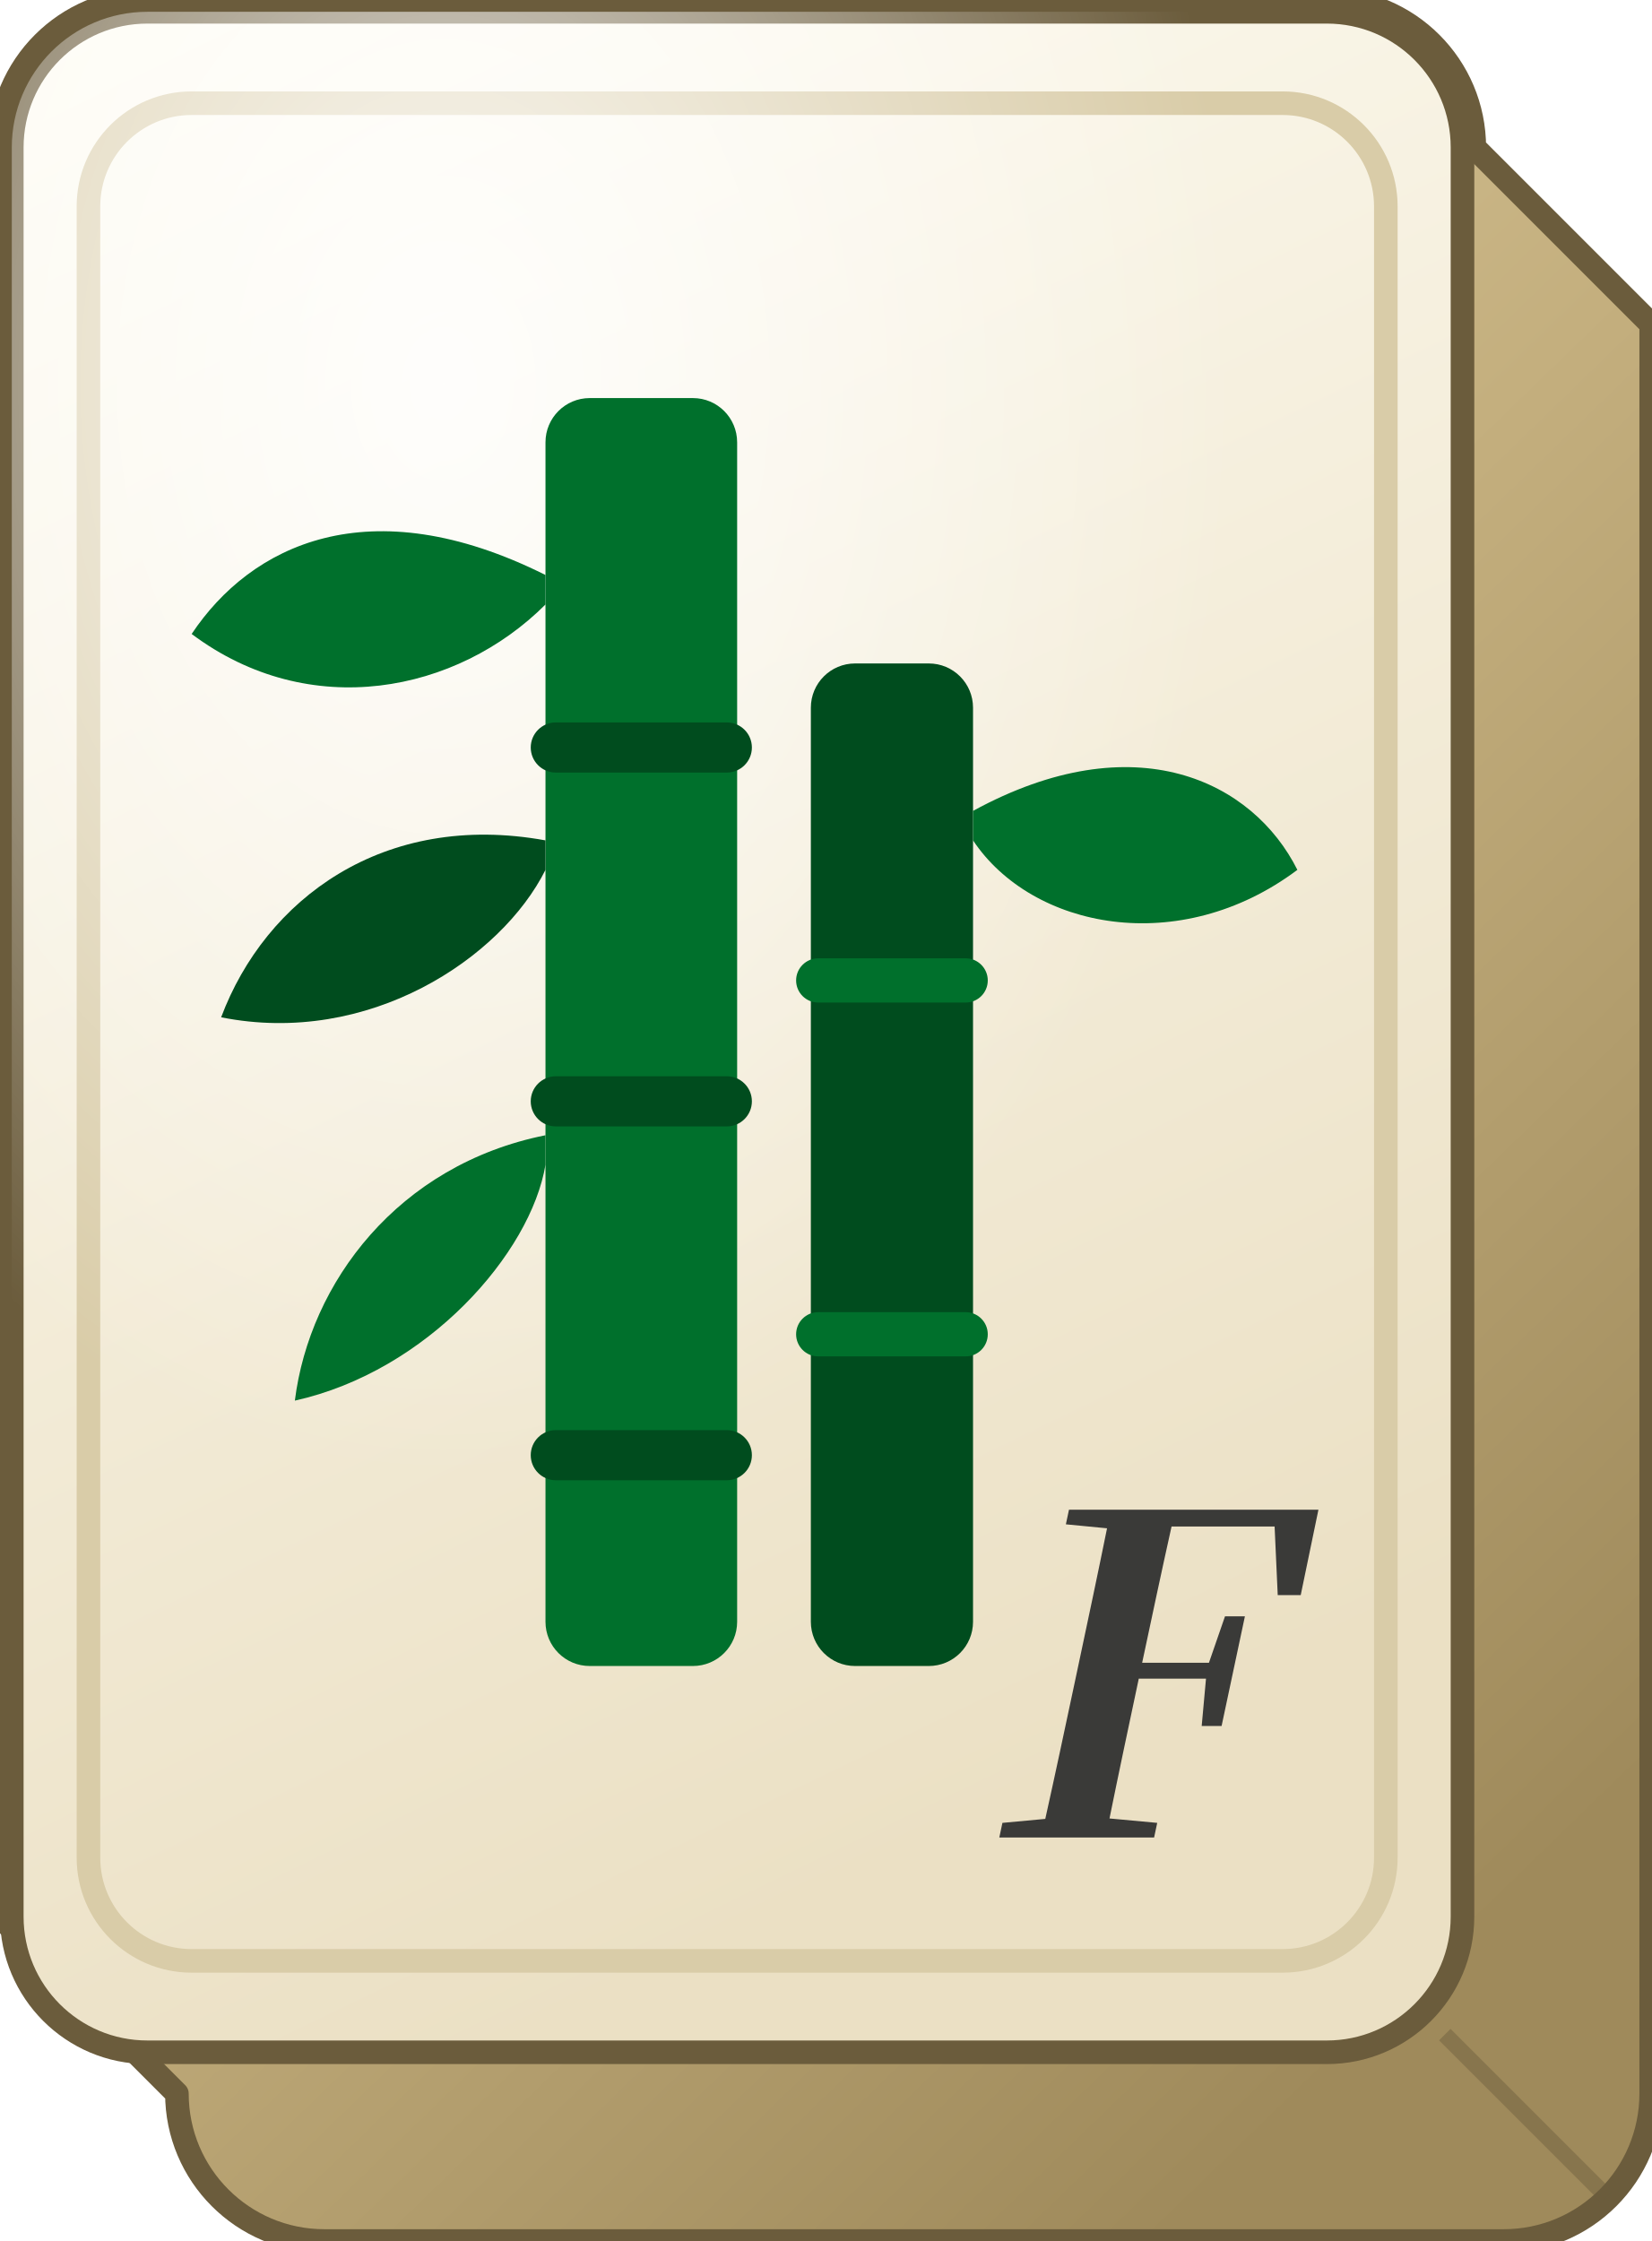
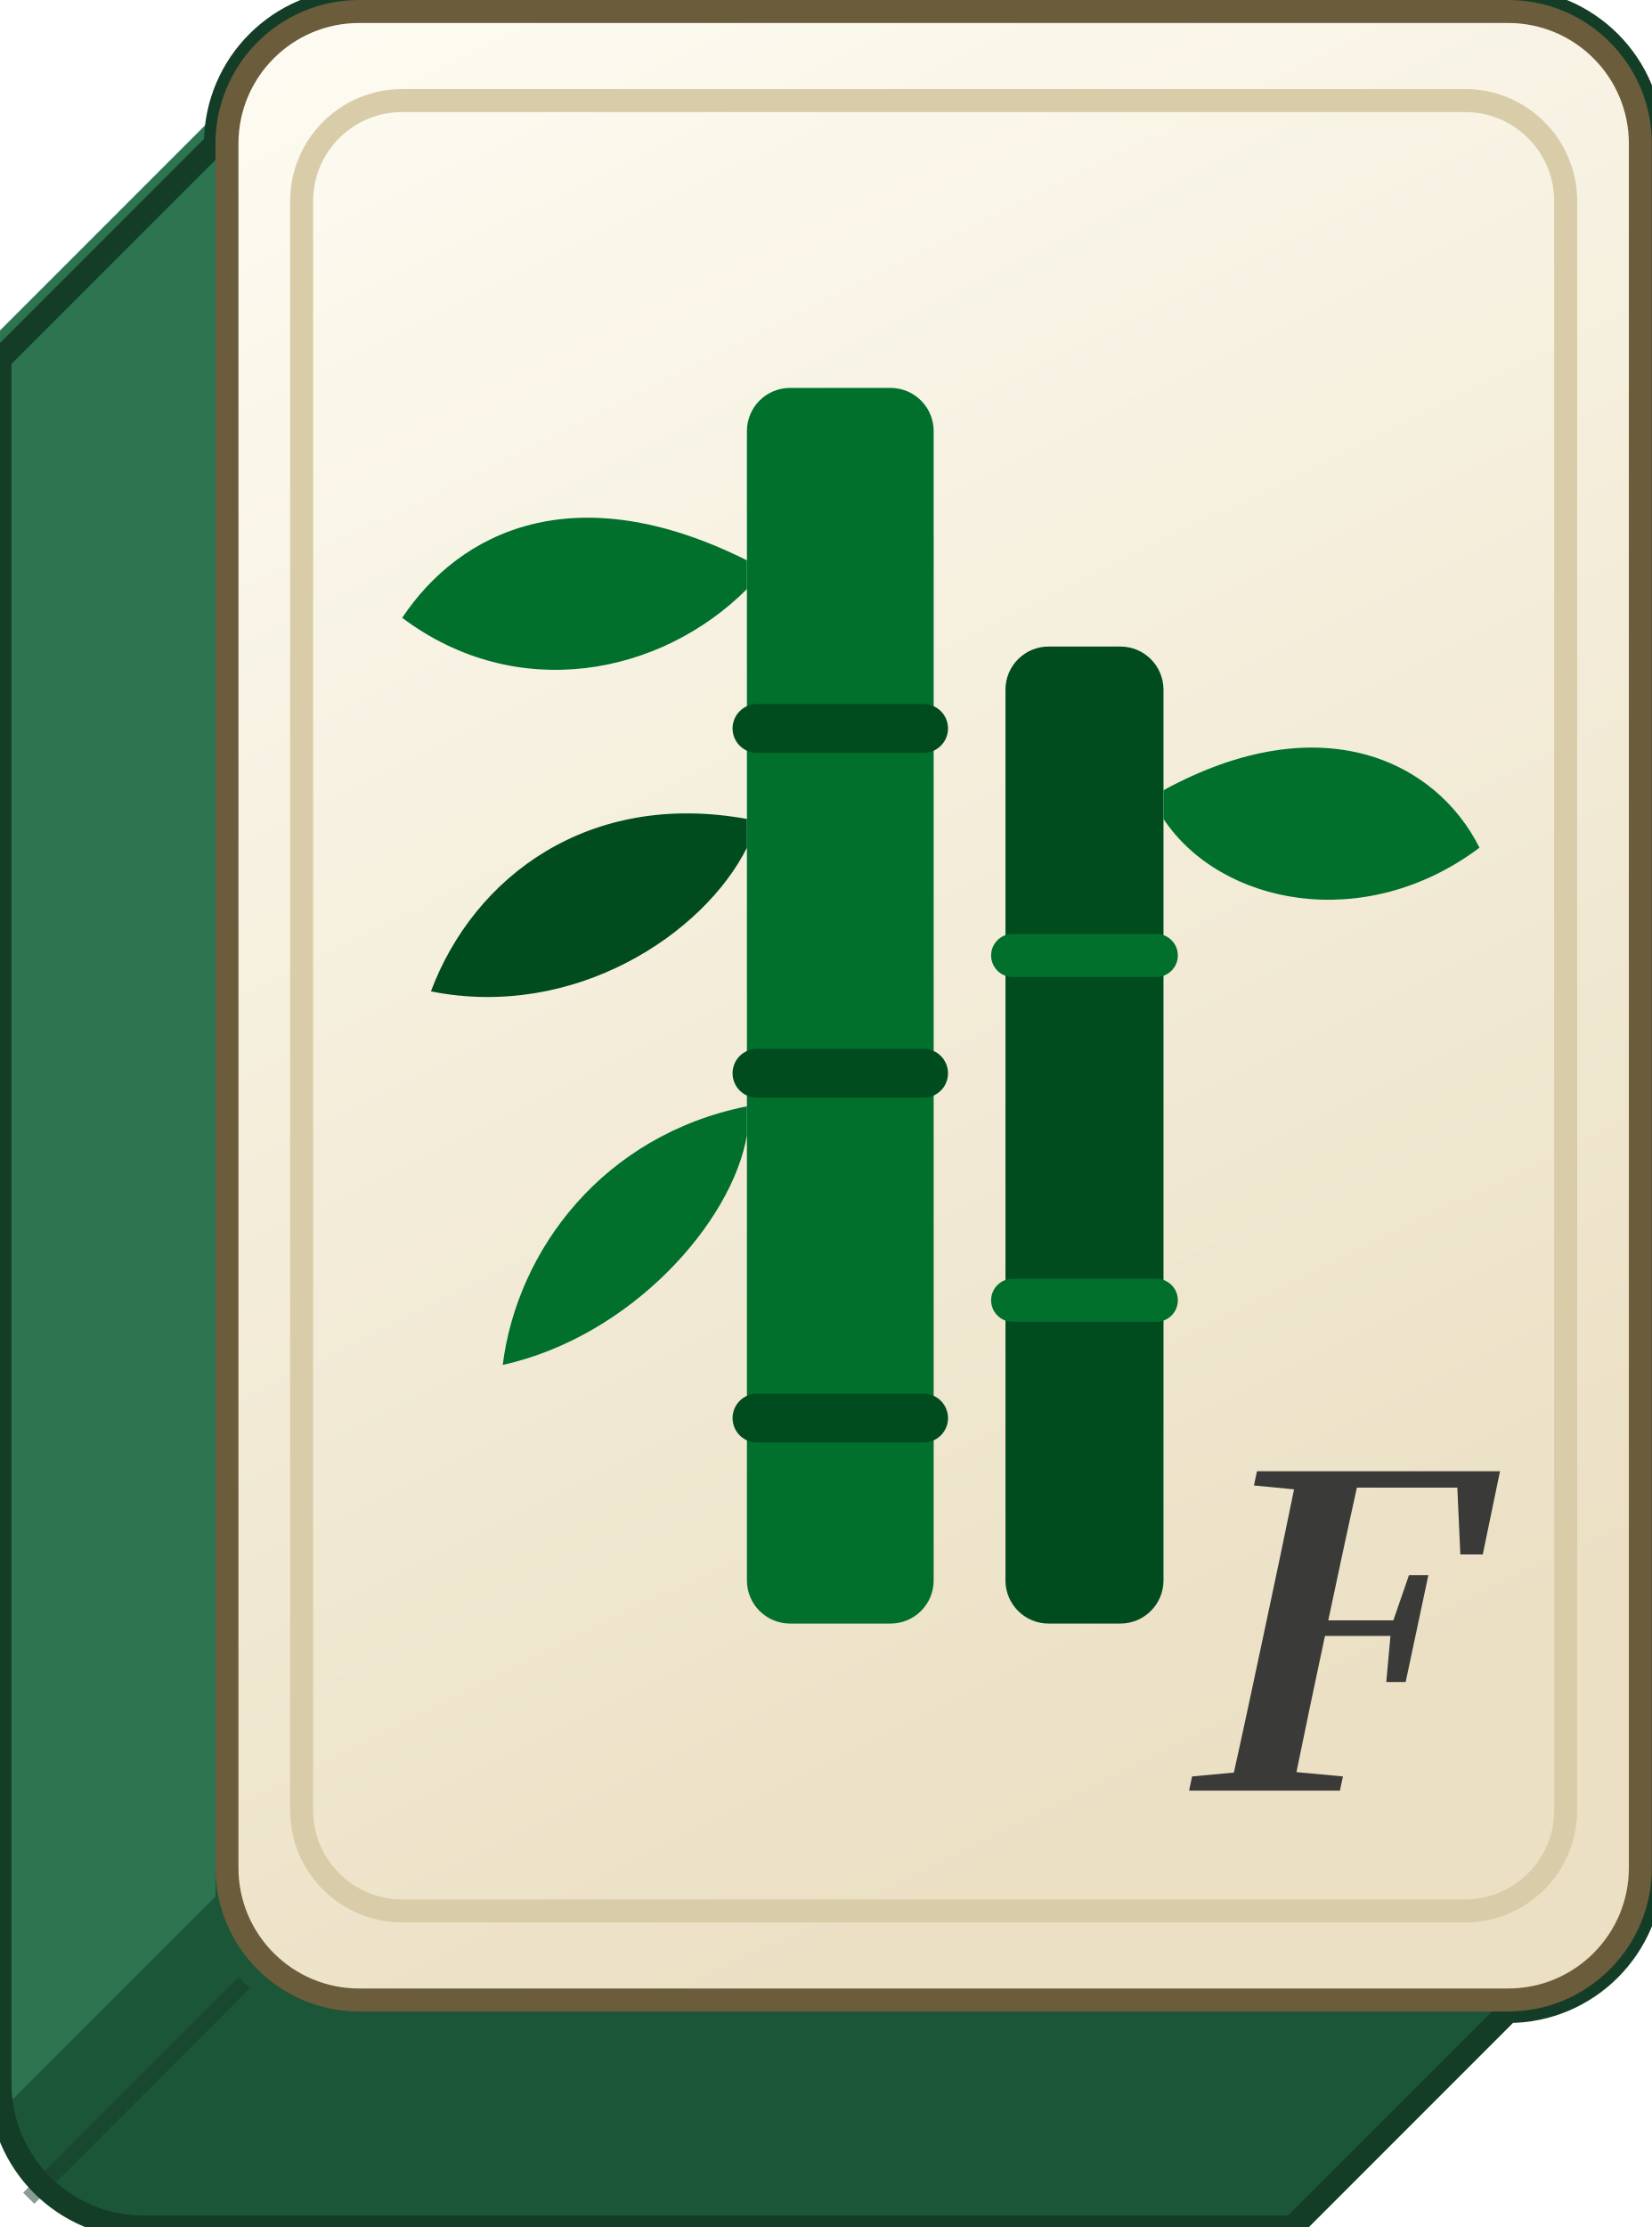
- <svg xmlns="http://www.w3.org/2000/svg" viewBox="0 0 112 152" width="112" height="152" role="img" aria-label="Flor: bambú">
+ <svg xmlns="http://www.w3.org/2000/svg" viewBox="0 0 115 155" width="115" height="155" role="img" aria-label="Flor: bambú">
  <defs>
    <linearGradient id="mjFace" x1="0" y1="0" x2="0.35" y2="1">
      <stop offset="0" stop-color="#FEFCF3" />
      <stop offset="1" stop-color="#EBE0C4" />
    </linearGradient>
-     <linearGradient id="mjSide" x1="0" y1="0" x2="0.7" y2="1">
-       <stop offset="0" stop-color="#E4D6AE" />
-       <stop offset="0.55" stop-color="#C4AF7E" />
-       <stop offset="1" stop-color="#9F8A5B" />
-     </linearGradient>
    <linearGradient id="mjBack" x1="0" y1="0" x2="0.4" y2="1">
      <stop offset="0" stop-color="#3E7F63" />
      <stop offset="1" stop-color="#1E4D3B" />
    </linearGradient>
-     <radialGradient id="mjGloss" cx="0.3" cy="0.18" r="0.9">
-       <stop offset="0" stop-color="#ffffff" stop-opacity="0.85" />
-       <stop offset="0.6" stop-color="#ffffff" stop-opacity="0" />
-     </radialGradient>
  </defs>
-   <path d="M10,0 L90,0 A10,10 0 0 1 100,10 L112,22 L112,142 A10,10 0 0 1 102,152 L22,152 A10,10 0 0 1 12,142 L0,130 L0,10 A10,10 0 0 1 10,0 Z" fill="url(#mjSide)" stroke="#6B5C3C" stroke-width="1.6" stroke-linejoin="round" />
-   <path d="M98,138 L109,149" stroke="#6B5C3C" stroke-width="1.1" stroke-opacity="0.45" />
-   <rect x="0.8" y="0.8" width="98.4" height="138.4" rx="9.2" fill="url(#mjFace)" stroke="#6B5C3C" stroke-width="1.6" />
-   <rect x="6" y="7" width="88" height="126" rx="7" fill="none" stroke="#D9CCA8" stroke-width="1.6" />
-   <rect x="0.8" y="0.8" width="98.4" height="138.4" rx="9.2" fill="url(#mjGloss)" />
-   <g id="face" transform="translate(9,11)">
+   <path d="M25,0 L105,0 A10,10 0 0 1 115,10 L115,130 A10,10 0 0 1 105,140 L90,155 L10,155 A10,10 0 0 1 0,145 L0,25 L15,10 A10,10 0 0 1 25,0 Z" fill="#1C5638" />
+   <path d="M15,8 L0,23 L0,147 L15,132 Z" fill="#2C7550" />
+   <path d="M25,0 L105,0 A10,10 0 0 1 115,10 L115,130 A10,10 0 0 1 105,140 L90,155 L10,155 A10,10 0 0 1 0,145 L0,25 L15,10 A10,10 0 0 1 25,0 Z" fill="none" stroke="#143D28" stroke-width="1.6" stroke-linejoin="round" />
+   <path d="M17,138 L2,153" stroke="#143D28" stroke-width="1.1" stroke-opacity="0.5" />
+   <rect x="15.8" y="0.8" width="98.4" height="138.4" rx="9.2" fill="url(#mjFace)" stroke="#6B5C3C" stroke-width="1.6" />
+   <rect x="21" y="7" width="88" height="126" rx="7" fill="none" stroke="#D9CCA8" stroke-width="1.6" />
+   <g id="face" transform="translate(24,11)">
    <rect x="28" y="16" width="13" height="86" rx="3" fill="#00702C" />
    <rect x="46" y="34" width="11" height="68" rx="3" fill="#004C1E" />
    <rect x="27" y="38" width="15" height="3.4" rx="1.7" fill="#004C1E" />
    <rect x="27" y="62" width="15" height="3.4" rx="1.7" fill="#004C1E" />
    <rect x="27" y="86" width="15" height="3.4" rx="1.7" fill="#004C1E" />
    <rect x="45" y="54" width="13" height="3" rx="1.5" fill="#00702C" />
    <rect x="45" y="78" width="13" height="3" rx="1.5" fill="#00702C" />
    <path d="M28,28 C16,22 8,26 4,32 C12,38 22,36 28,30 Z" fill="#00702C" />
    <path d="M28,46 C17,44 9,50 6,58 C16,60 25,54 28,48 Z" fill="#004C1E" />
    <path d="M57,44 C68,38 76,42 79,48 C71,54 61,52 57,46 Z" fill="#00702C" />
    <path d="M28,66 C18,68 12,76 11,84 C20,82 27,74 28,68 Z" fill="#00702C" />
    <g transform="translate(68,104) skewX(-12) translate(-68,-104)">
      <path d="M558.00 548.00H610.00L609.00 741.00H45.00V708.00L140.00 699.00C141.00 597.00 141.00 496.00 141.00 394.00V346.00C141.00 243.00 141.00 141.00 140.00 42.00L45.00 33.00V0.00H395.00V33.00L285.00 43.00C284.00 144.00 284.00 247.00 284.00 359.00H436.00L449.00 252.00H494.00V500.00H449.00L435.00 395.00H284.00C284.00 502.00 284.00 604.00 285.00 703.00H518.00Z" fill="#3A3A38" transform="translate(59.48,113.63) scale(0.03,-0.03)" />
    </g>
  </g>
</svg>
